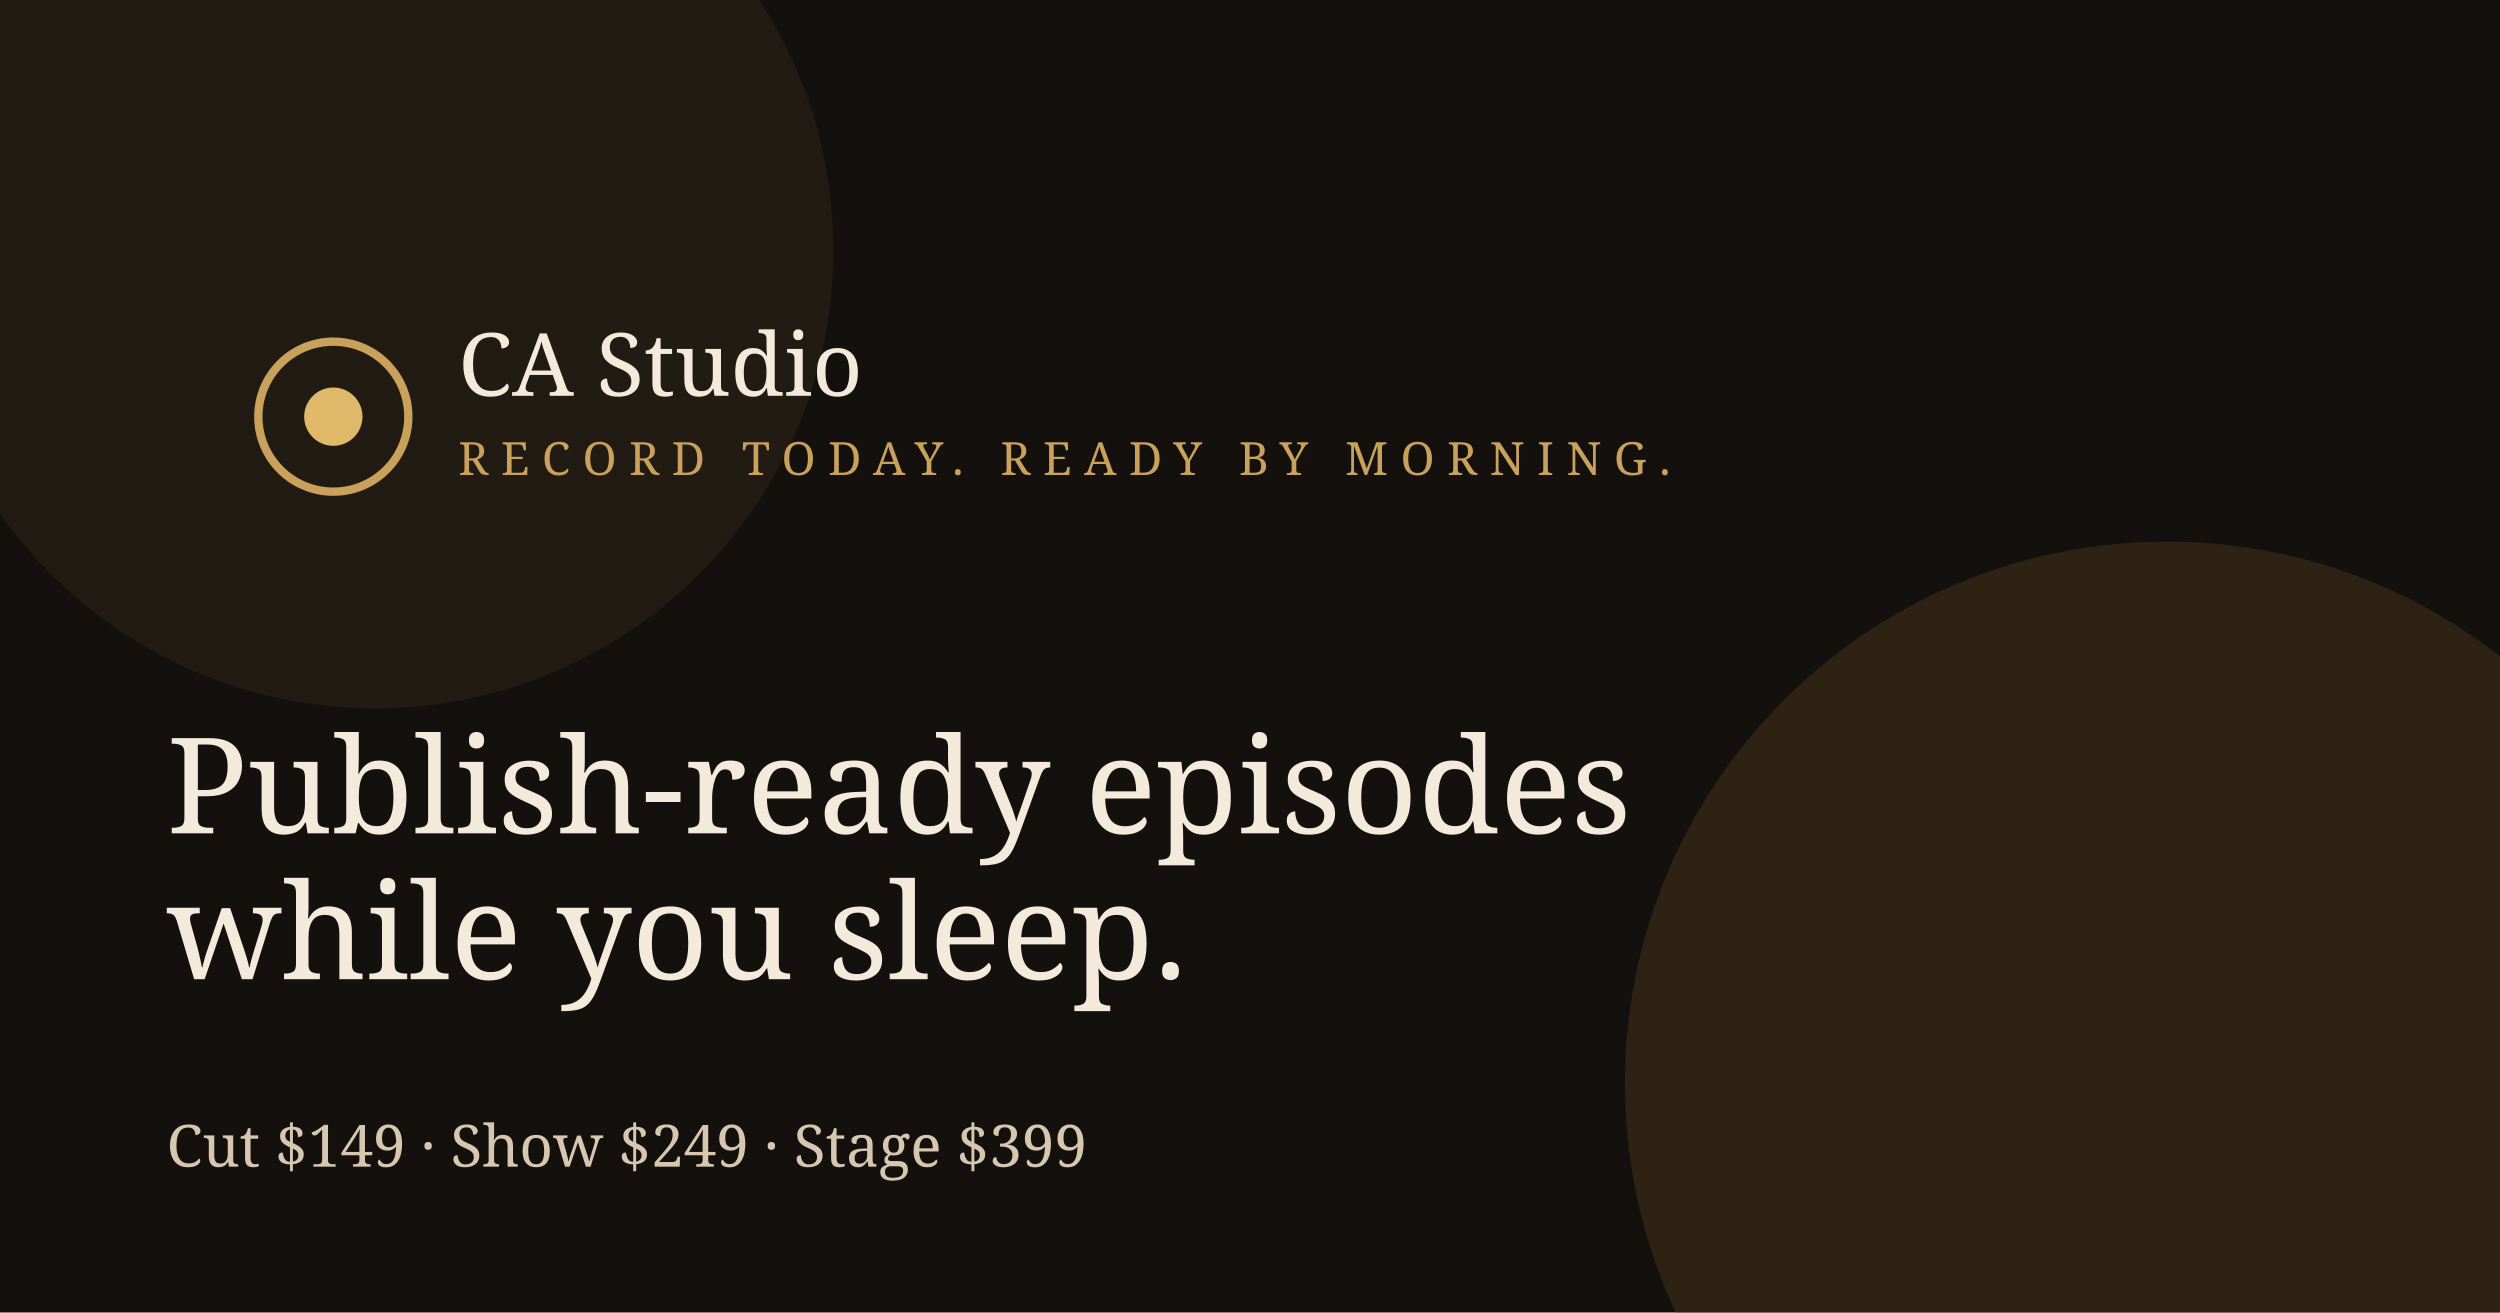
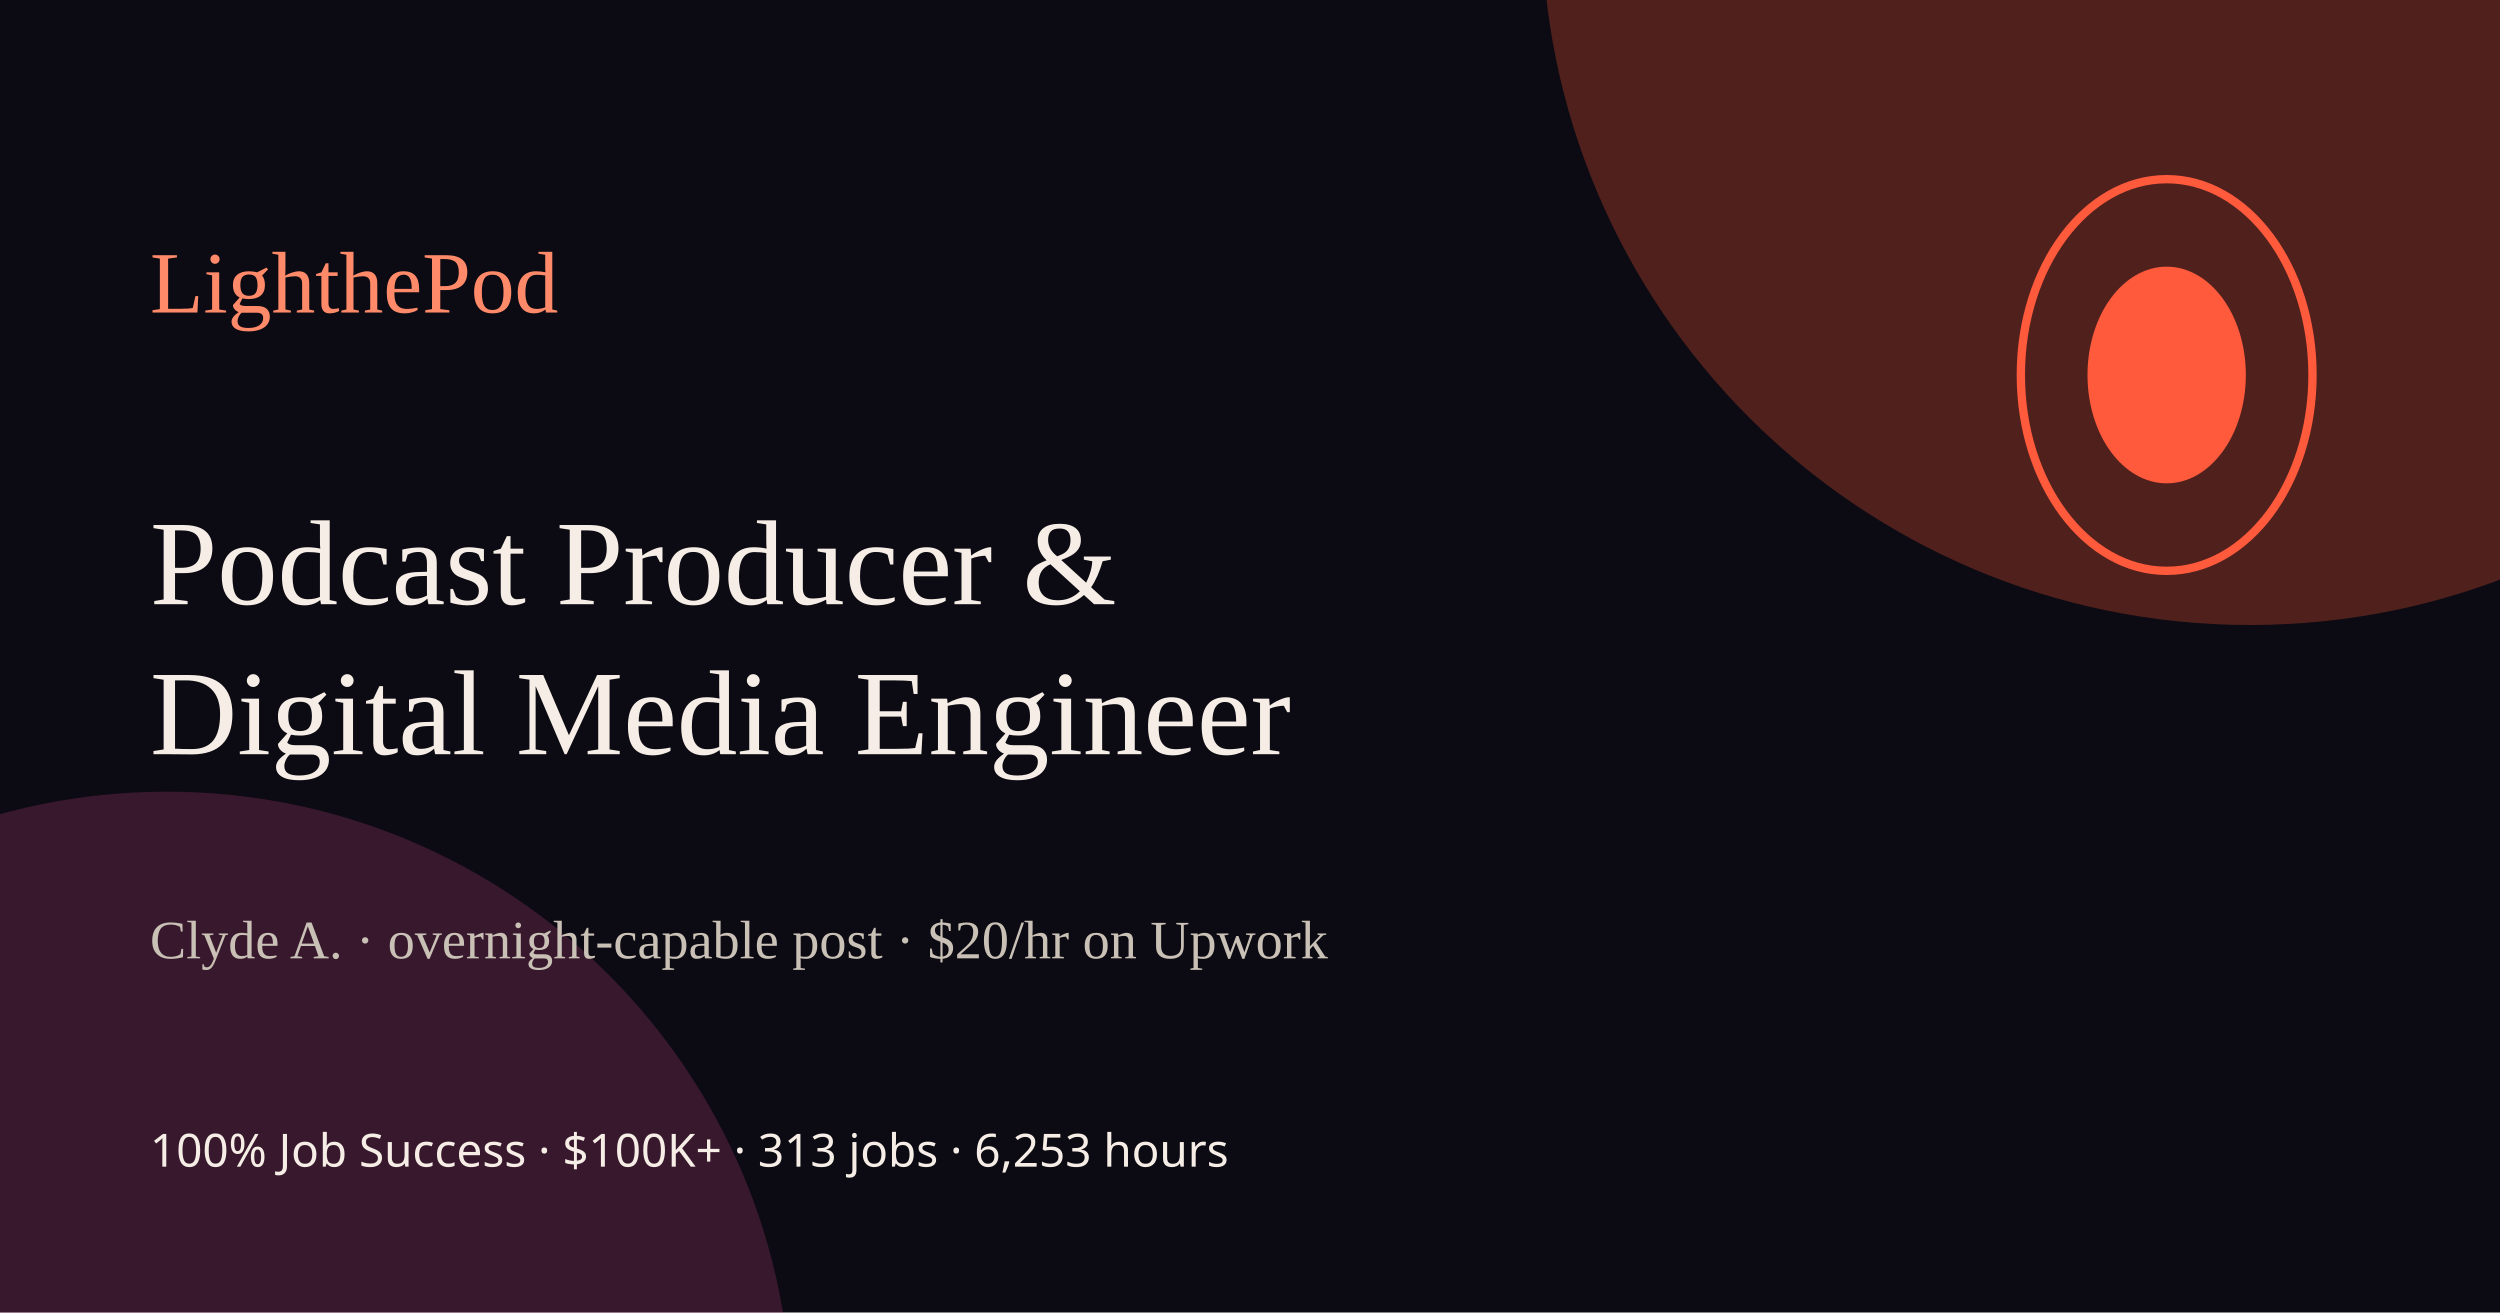
- <svg xmlns="http://www.w3.org/2000/svg" viewBox="0 0 1200 630" role="img" aria-label="CA Studio">
-   <rect width="1200" height="630" fill="#14100d" />
-   <circle cx="180" cy="120" r="220" fill="#c9a15b" fill-opacity="0.08" />
-   <circle cx="1040" cy="520" r="260" fill="#5c4520" fill-opacity="0.35" />
-   <circle cx="160" cy="200" r="36" fill="none" stroke="#c9a15b" stroke-width="4" />
-   <circle cx="160" cy="200" r="14" fill="#e0b86a" />
-   <text x="220" y="190" font-family="Georgia, serif" font-size="42" fill="#f3eadc">CA Studio</text>
-   <text x="220" y="228" font-family="Georgia, serif" font-size="22" fill="#c9a15b" letter-spacing="6">RECORD TODAY. READY BY MORNING.</text>
-   <text x="80" y="400" font-family="Georgia, serif" font-size="64" fill="#f3eadc">Publish-ready episodes</text>
-   <text x="80" y="470" font-family="Georgia, serif" font-size="64" fill="#f3eadc">while you sleep.</text>
-   <text x="80" y="560" font-family="Georgia, serif" font-size="28" fill="#d7c7b0">Cut $149  ·  Show $249  ·  Stage $399</text>
+ <svg xmlns="http://www.w3.org/2000/svg" viewBox="0 0 1200 630" role="img" aria-label="LighthePod — Podcast Producer and Digital Media Engineer">
+   <rect width="1200" height="630" fill="#0c0a12" />
+   <circle cx="1080" cy="-40" r="340" fill="#ff5a3c" fill-opacity="0.28" />
+   <circle cx="80" cy="680" r="300" fill="#d94a8a" fill-opacity="0.22" />
+   <ellipse cx="1040" cy="180" rx="70" ry="94" fill="none" stroke="#ff5a3c" stroke-width="4" />
+   <ellipse cx="1040" cy="180" rx="38" ry="52" fill="#ff5a3c" />
+   <text x="72" y="150" font-family="Georgia, 'Times New Roman', serif" font-size="42" fill="#ff8a6a">LighthePod</text>
+   <text x="72" y="290" font-family="Georgia, 'Times New Roman', serif" font-size="58" fill="#f6eee6">Podcast Producer &amp;</text>
+   <text x="72" y="362" font-family="Georgia, 'Times New Roman', serif" font-size="58" fill="#f6eee6">Digital Media Engineer</text>
+   <text x="72" y="460" font-family="Georgia, 'Times New Roman', serif" font-size="26" fill="#c9c0b6">Clyde A.  ·  overnight-capable post  ·  $20/hr on Upwork</text>
+   <text x="72" y="560" font-family="ui-sans-serif, system-ui, sans-serif" font-size="22" fill="#f6eee6">100% Job Success   ·   $100K+   ·   313 jobs   ·   6,253 hours</text>
</svg>
